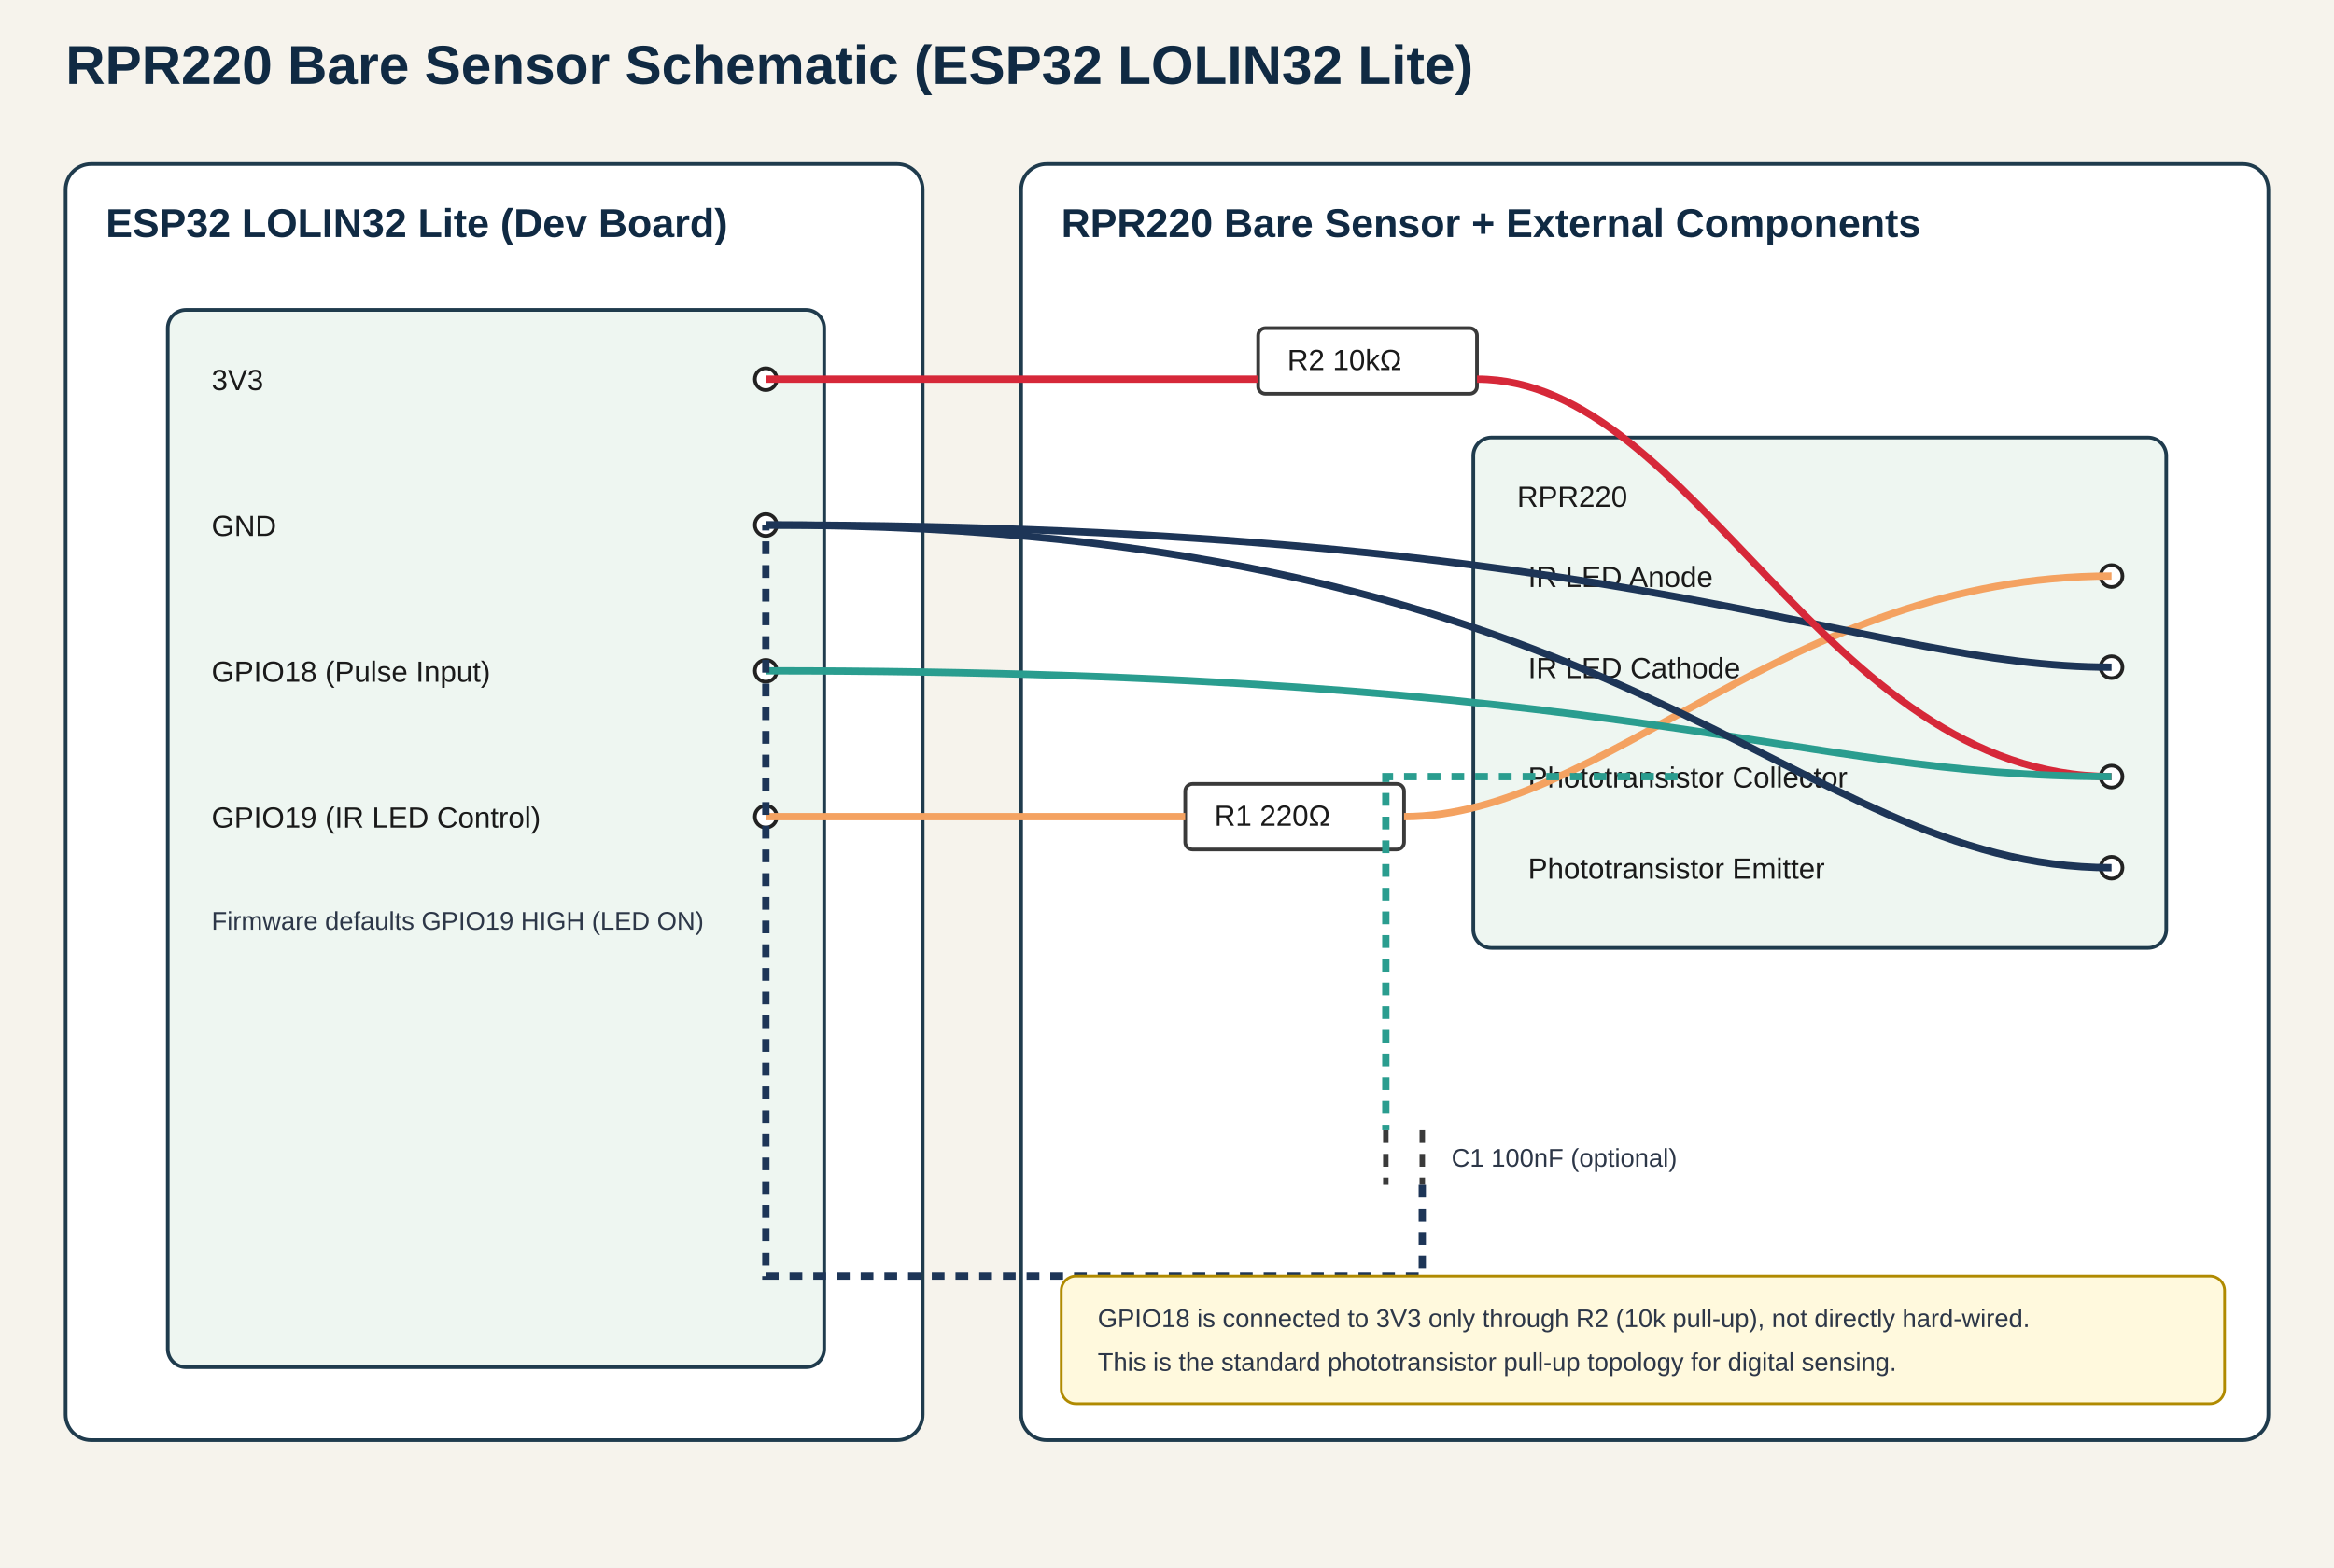
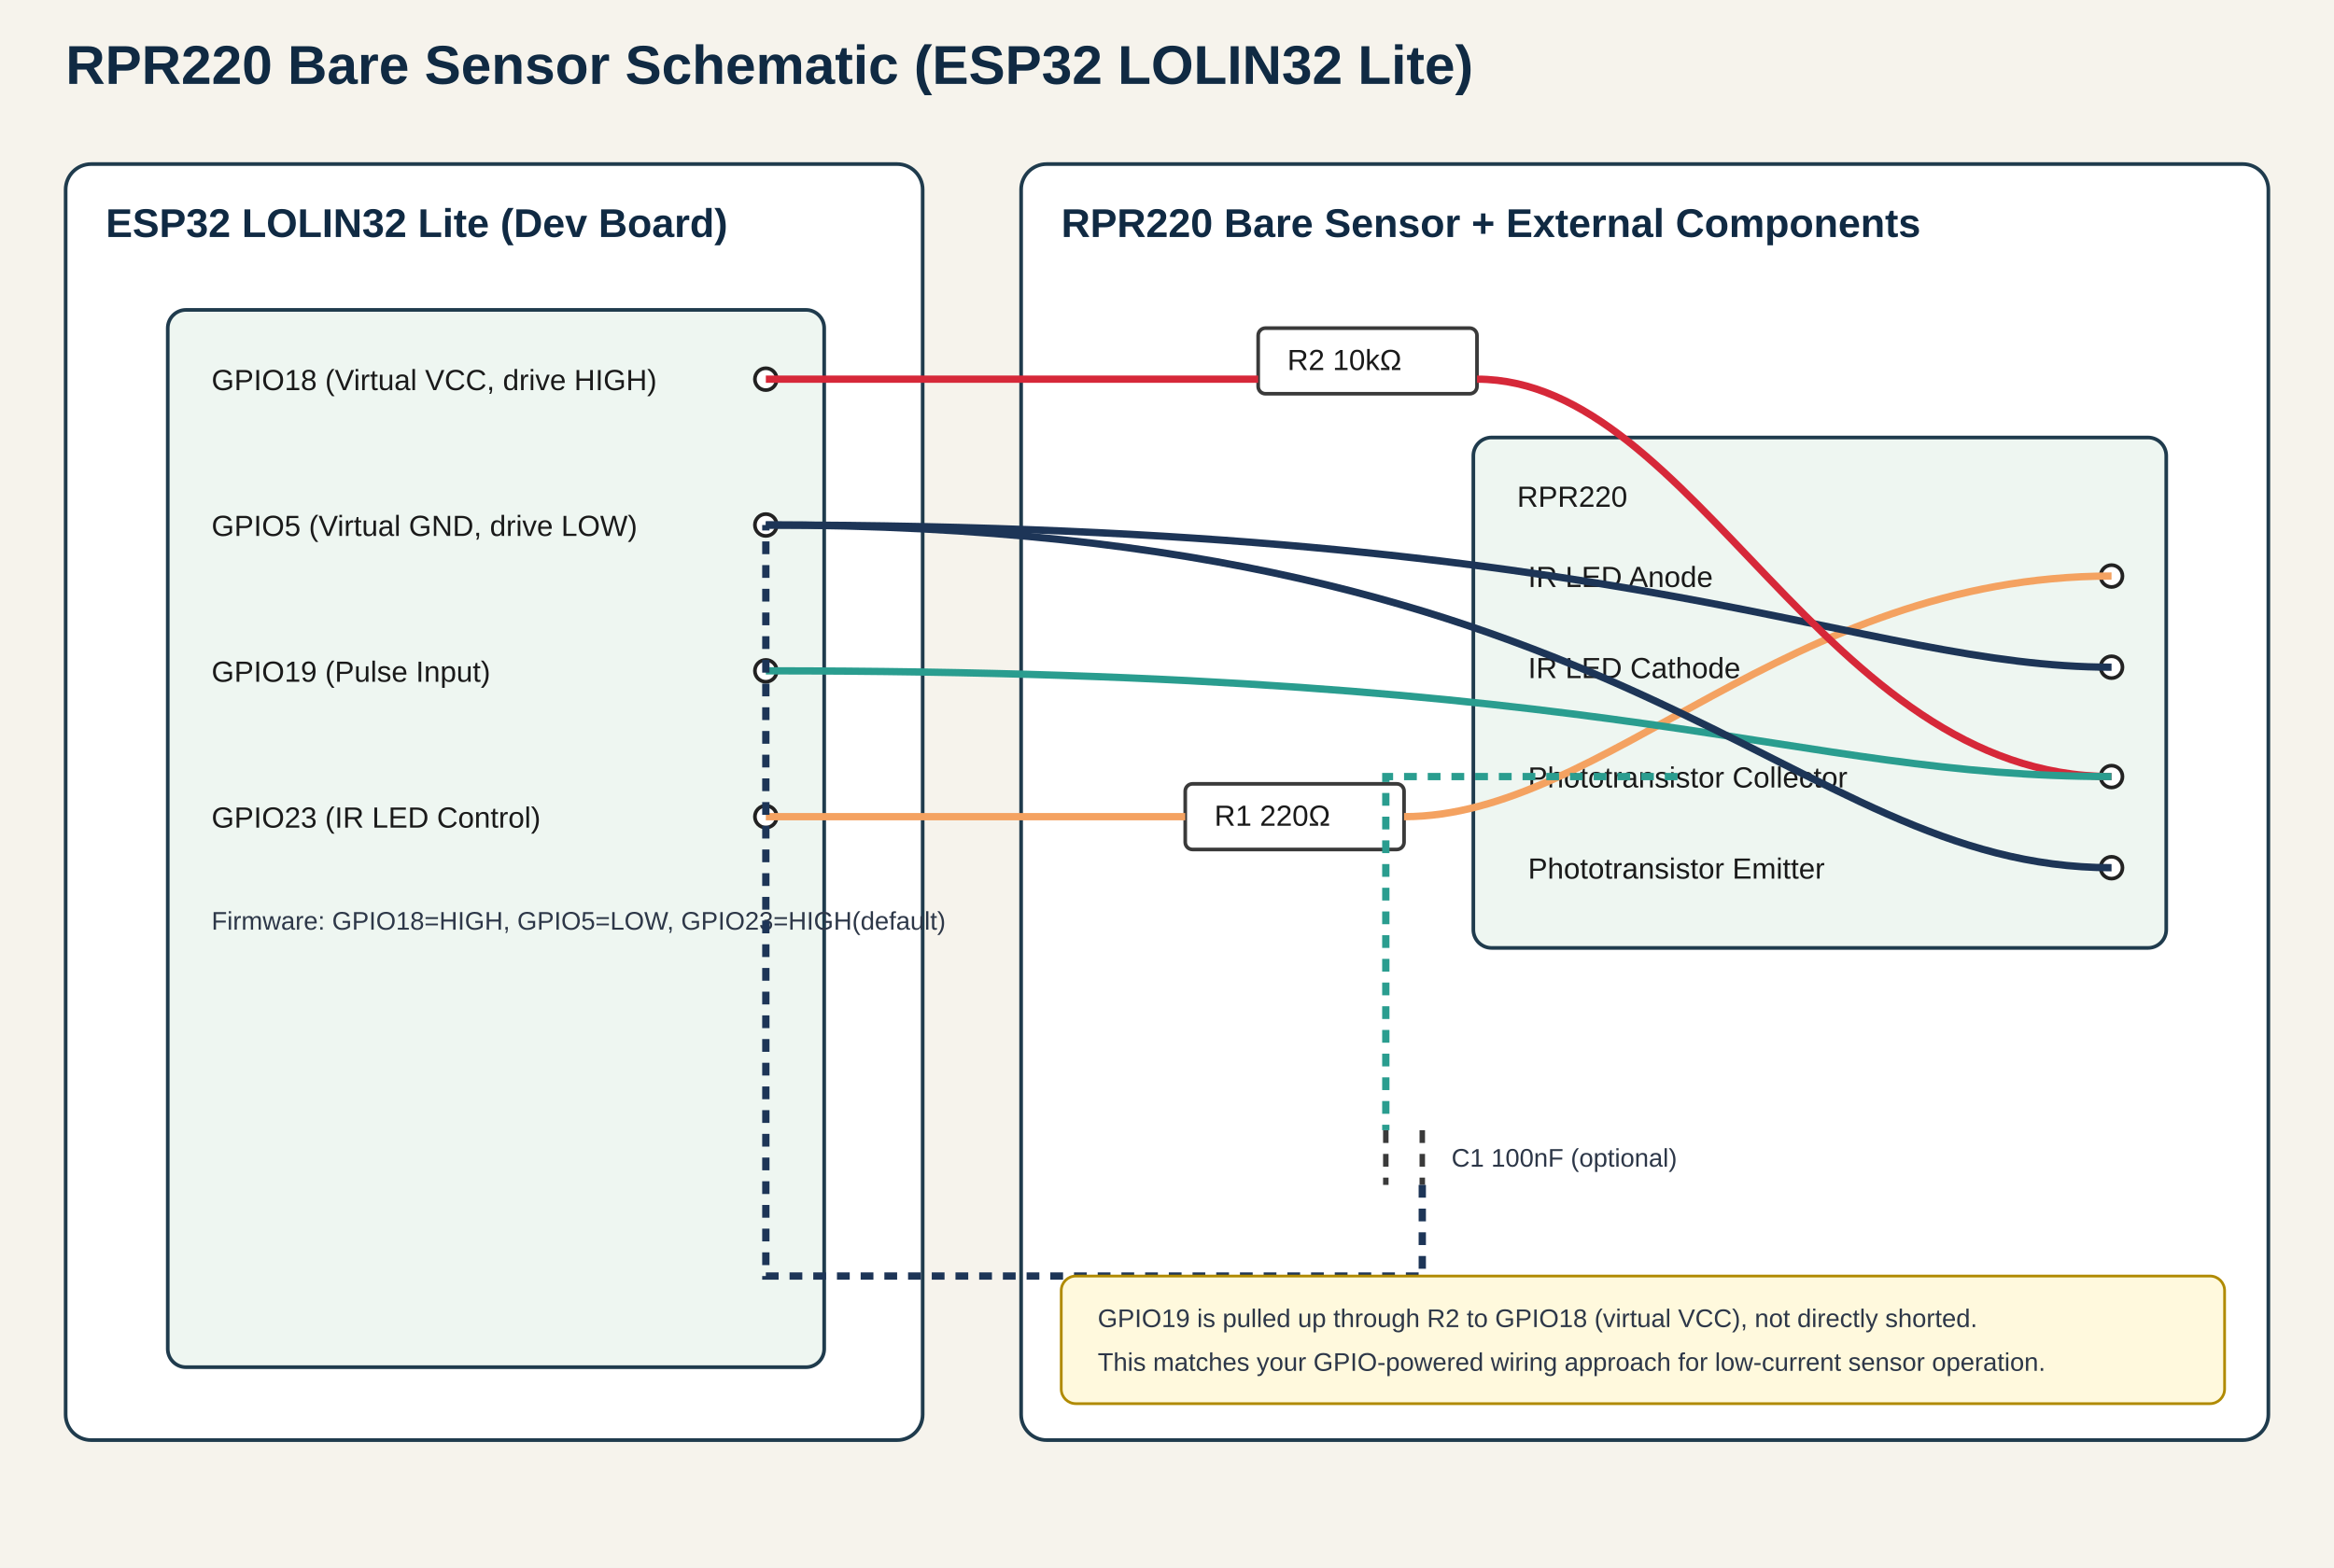
<svg xmlns="http://www.w3.org/2000/svg" width="1280" height="860" viewBox="0 0 1280 860">
  <defs>
    <style>
      .bg { fill: #f6f3ec; }
      .panel { fill: #ffffff; stroke: #1f3b4d; stroke-width: 2; }
      .chip { fill: #eef6f1; stroke: #1f3b4d; stroke-width: 2; }
      .title { font: 700 30px 'IBM Plex Sans', Arial, sans-serif; fill: #102a43; }
      .h2 { font: 700 22px 'IBM Plex Sans', Arial, sans-serif; fill: #102a43; }
      .txt { font: 500 16px 'IBM Plex Sans', Arial, sans-serif; fill: #1a1a1a; }
      .small { font: 500 14px 'IBM Plex Sans', Arial, sans-serif; fill: #2d3748; }
      .wire-vcc { stroke: #d62839; stroke-width: 4; fill: none; }
      .wire-gnd { stroke: #1d3557; stroke-width: 4; fill: none; }
      .wire-sig { stroke: #2a9d8f; stroke-width: 4; fill: none; }
      .wire-led { stroke: #f4a261; stroke-width: 4; fill: none; }
      .node { fill: #fff; stroke: #222; stroke-width: 2; }
      .res { fill: #fff; stroke: #3a3a3a; stroke-width: 2; }
      .cap { stroke: #3a3a3a; stroke-width: 3; }
      .opt { stroke-dasharray: 7 6; }
      .note { fill: #fff9dd; stroke: #b08a00; stroke-width: 1.5; }
    </style>
  </defs>
  <rect class="bg" x="0" y="0" width="1280" height="860" />
  <text class="title" x="36" y="46">RPR220 Bare Sensor Schematic (ESP32 LOLIN32 Lite)</text>
  <rect class="panel" x="36" y="90" width="470" height="700" rx="14" />
  <text class="h2" x="58" y="130">ESP32 LOLIN32 Lite (Dev Board)</text>
  <rect class="chip" x="92" y="170" width="360" height="580" rx="10" />
-   <text class="txt" x="116" y="214">3V3</text>
+   <text class="txt" x="116" y="214">GPIO18 (Virtual VCC, drive HIGH)</text>
  <circle class="node" cx="420" cy="208" r="6" />
-   <text class="txt" x="116" y="294">GND</text>
+   <text class="txt" x="116" y="294">GPIO5 (Virtual GND, drive LOW)</text>
  <circle class="node" cx="420" cy="288" r="6" />
-   <text class="txt" x="116" y="374">GPIO18 (Pulse Input)</text>
+   <text class="txt" x="116" y="374">GPIO19 (Pulse Input)</text>
  <circle class="node" cx="420" cy="368" r="6" />
-   <text class="txt" x="116" y="454">GPIO19 (IR LED Control)</text>
+   <text class="txt" x="116" y="454">GPIO23 (IR LED Control)</text>
  <circle class="node" cx="420" cy="448" r="6" />
-   <text class="small" x="116" y="510">Firmware defaults GPIO19 HIGH (LED ON)</text>
+   <text class="small" x="116" y="510">Firmware: GPIO18=HIGH, GPIO5=LOW, GPIO23=HIGH(default)</text>
  <rect class="panel" x="560" y="90" width="684" height="700" rx="14" />
  <text class="h2" x="582" y="130">RPR220 Bare Sensor + External Components</text>
  <rect class="chip" x="808" y="240" width="380" height="280" rx="10" />
  <text class="txt" x="832" y="278">RPR220</text>
  <text class="txt" x="838" y="322">IR LED Anode</text>
  <circle class="node" cx="1158" cy="316" r="6" />
  <text class="txt" x="838" y="372">IR LED Cathode</text>
  <circle class="node" cx="1158" cy="366" r="6" />
  <text class="txt" x="838" y="432">Phototransistor Collector</text>
  <circle class="node" cx="1158" cy="426" r="6" />
  <text class="txt" x="838" y="482">Phototransistor Emitter</text>
  <circle class="node" cx="1158" cy="476" r="6" />
  <rect class="res" x="650" y="430" width="120" height="36" rx="4" />
  <text class="txt" x="666" y="453">R1 220Ω</text>
  <rect class="res" x="690" y="180" width="120" height="36" rx="4" />
  <text class="txt" x="706" y="203">R2 10kΩ</text>
  <line class="cap opt" x1="760" y1="620" x2="760" y2="650" />
  <line class="cap opt" x1="780" y1="620" x2="780" y2="650" />
  <text class="small" x="796" y="640">C1 100nF (optional)</text>
  <path class="wire-led" d="M420 448 L650 448" />
  <path class="wire-led" d="M770 448 C880 448, 980 316, 1158 316" />
  <path class="wire-gnd" d="M1158 366 C1020 366, 900 288, 420 288" />
  <path class="wire-vcc" d="M420 208 L690 208" />
  <path class="wire-vcc" d="M810 208 C930 208, 1000 426, 1158 426" />
  <path class="wire-sig" d="M1158 426 C980 426, 900 368, 420 368" />
  <path class="wire-gnd" d="M1158 476 C980 476, 900 288, 420 288" />
  <path class="wire-sig opt" d="M920 426 L760 426 L760 620" />
  <path class="wire-gnd opt" d="M780 650 L780 700 L420 700 L420 288" />
  <rect class="note" x="582" y="700" width="638" height="70" rx="8" />
-   <text class="small" x="602" y="728">GPIO18 is connected to 3V3 only through R2 (10k pull-up), not directly hard-wired.</text>
-   <text class="small" x="602" y="752">This is the standard phototransistor pull-up topology for digital sensing.</text>
+   <text class="small" x="602" y="728">GPIO19 is pulled up through R2 to GPIO18 (virtual VCC), not directly shorted.</text>
+   <text class="small" x="602" y="752">This matches your GPIO-powered wiring approach for low-current sensor operation.</text>
</svg>
